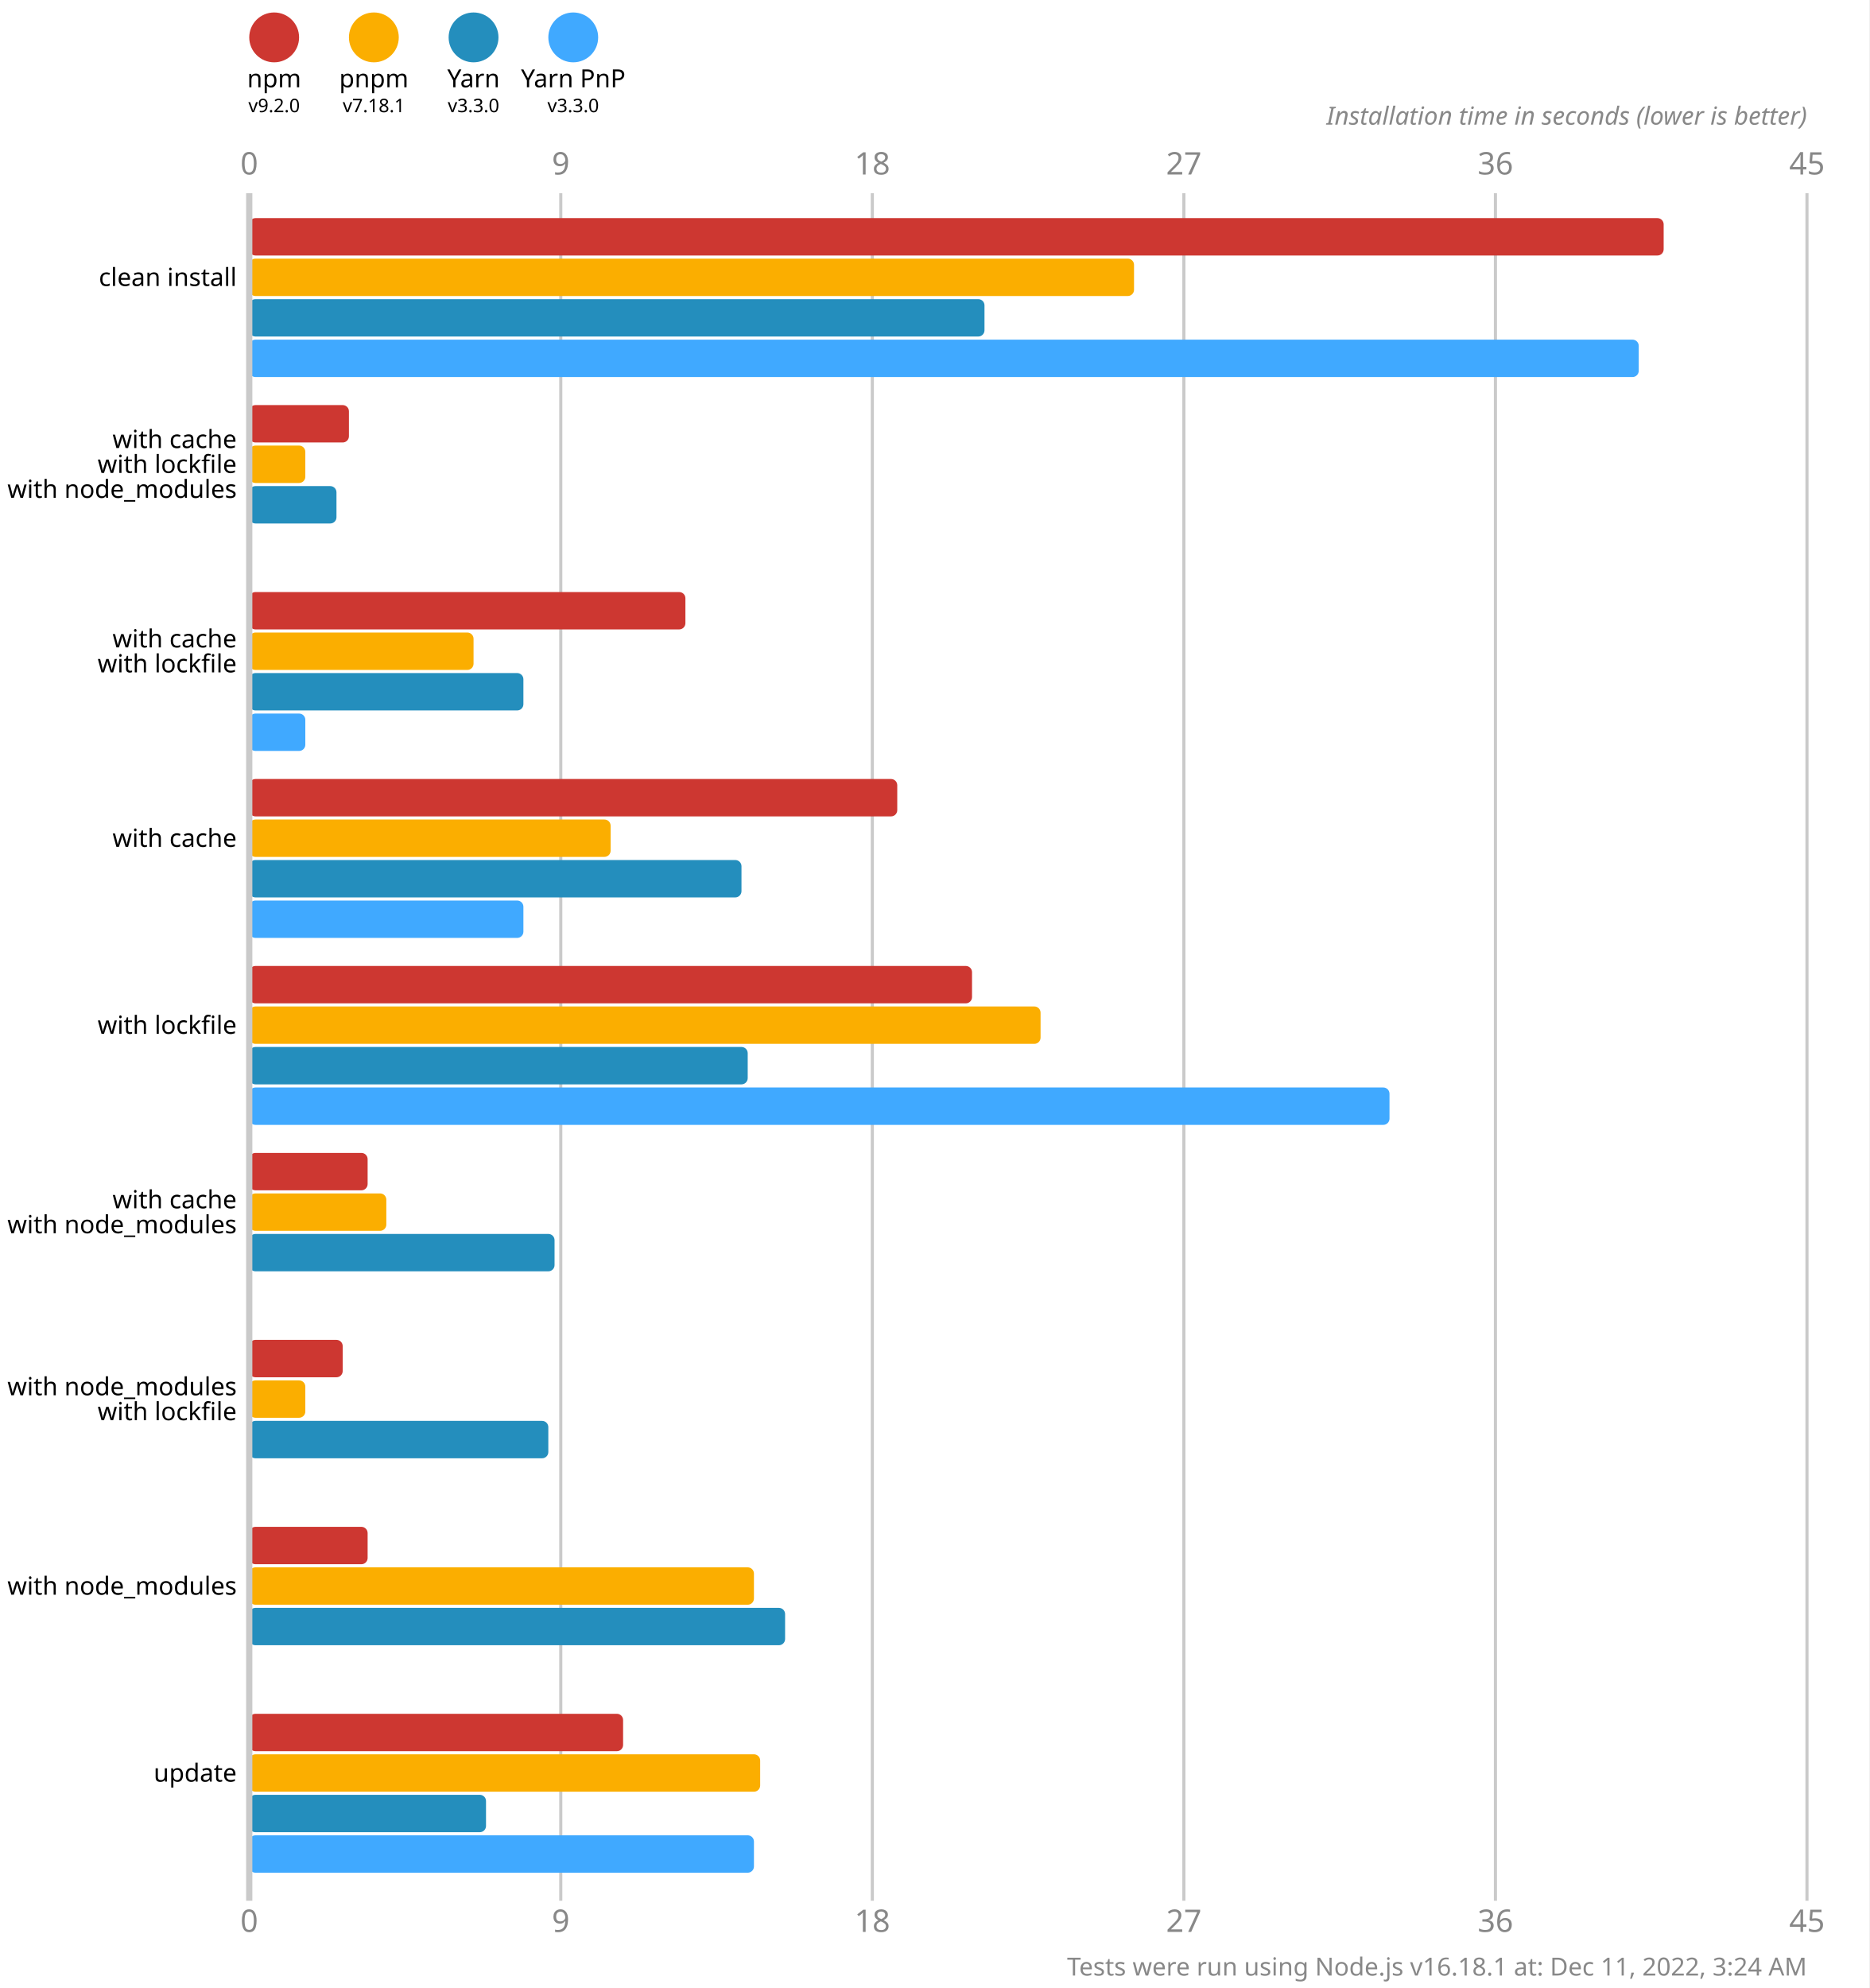
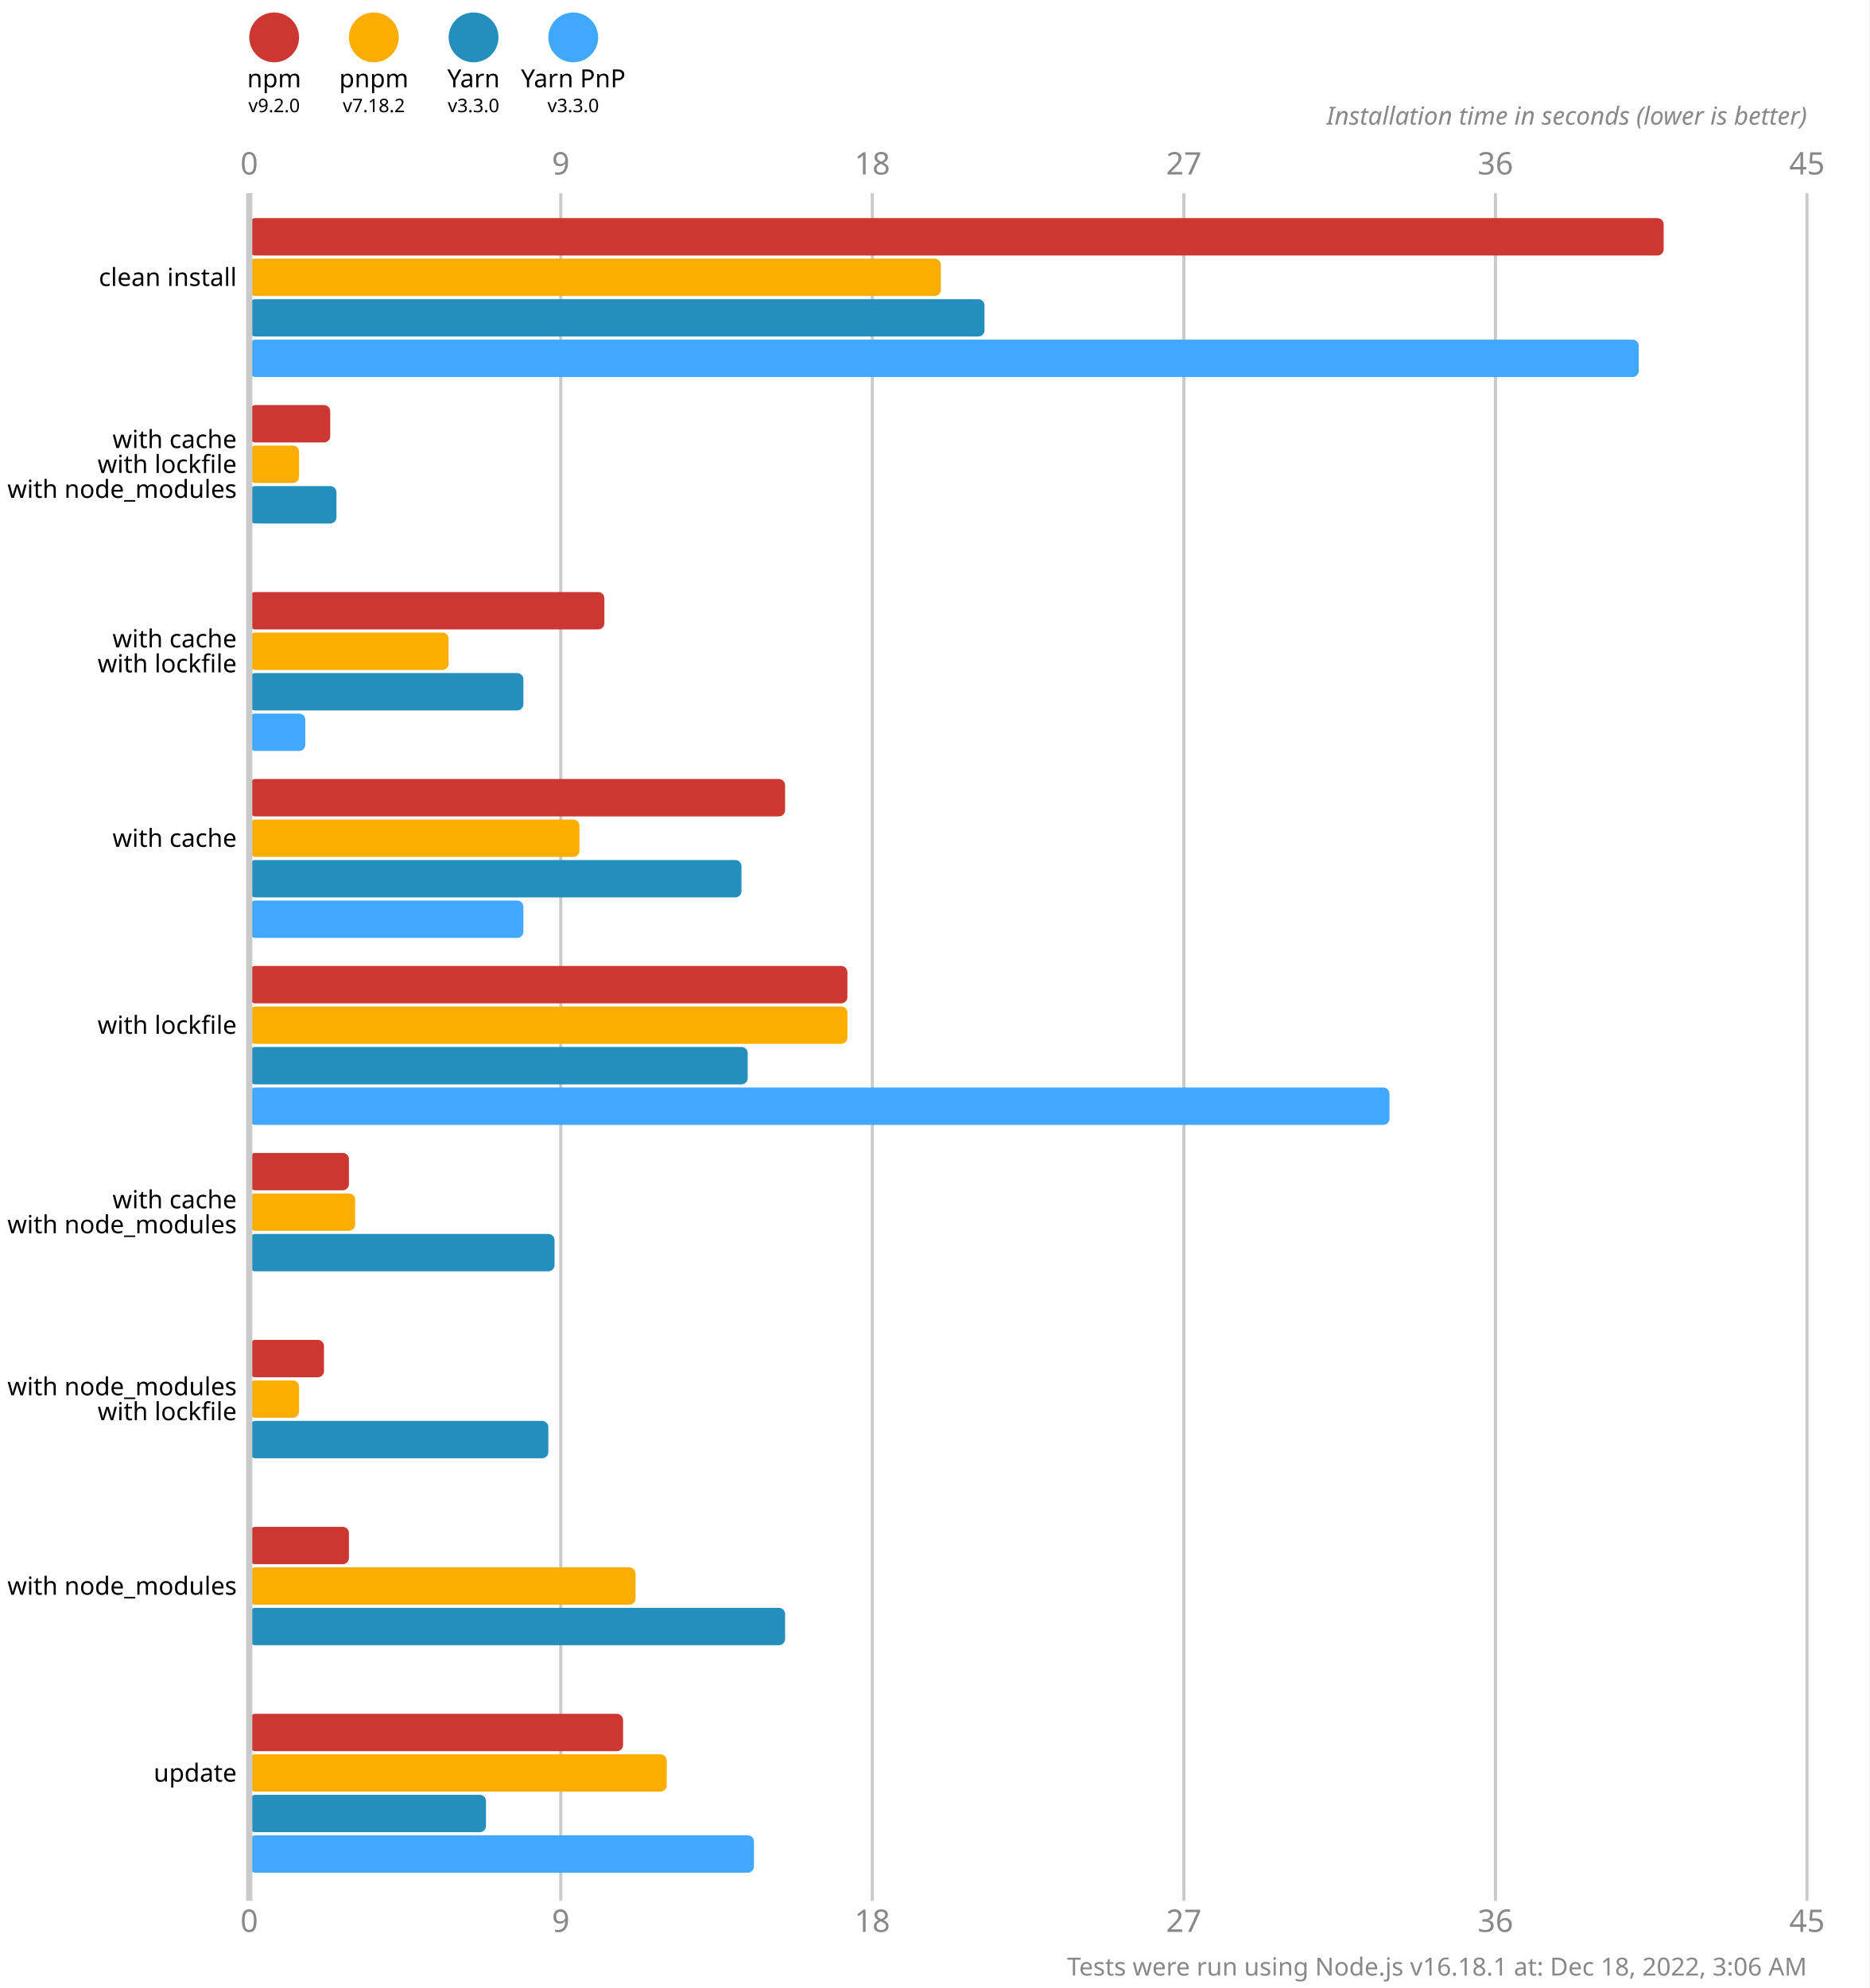
<svg xmlns="http://www.w3.org/2000/svg" version="1.1" viewBox="0 0 300 319">
  <style>
    .font { font-family: sans-serif; }
    .s3 { font-size: 3px; }
    .s4 { font-size: 4px; }
    .s5 { font-size: 5px; }
    .line { stroke: #cacaca; }
    .width { stroke-width: 0.5; }
    .text { fill: #888; }
  </style>
  <rect x="0" y="0" width="300" height="319" fill="#fff" />
  <circle cx="44" cy="6" r="4" fill="#cd3731" />
  <text x="44" y="14" class="font s4" text-anchor="middle">npm</text>
  <text x="44" y="18" class="font s3" text-anchor="middle">v9.2.0</text>
  <circle cx="60" cy="6" r="4" fill="#fbae00" />
  <text x="60" y="14" class="font s4" text-anchor="middle">pnpm</text>
-   <text x="60" y="18" class="font s3" text-anchor="middle">v7.18.1</text>
+   <text x="60" y="18" class="font s3" text-anchor="middle">v7.18.2</text>
  <circle cx="76" cy="6" r="4" fill="#248ebd" />
  <text x="76" y="14" class="font s4" text-anchor="middle">Yarn</text>
  <text x="76" y="18" class="font s3" text-anchor="middle">v3.3.0</text>
  <circle cx="92" cy="6" r="4" fill="#40a9ff" />
  <text x="92" y="14" class="font s4" text-anchor="middle">Yarn PnP</text>
  <text x="92" y="18" class="font s3" text-anchor="middle">v3.3.0</text>
  <text x="40" y="28" class="font s5 text" text-anchor="middle">0</text>
  <text x="40" y="310" class="font s5 text" text-anchor="middle">0</text>
  <line x1="90" y1="31" x2="90" y2="305" class="line width" />
  <text x="90" y="28" class="font s5 text" text-anchor="middle">9</text>
  <text x="90" y="310" class="font s5 text" text-anchor="middle">9</text>
  <line x1="140" y1="31" x2="140" y2="305" class="line width" />
  <text x="140" y="28" class="font s5 text" text-anchor="middle">18</text>
  <text x="140" y="310" class="font s5 text" text-anchor="middle">18</text>
  <line x1="190" y1="31" x2="190" y2="305" class="line width" />
  <text x="190" y="28" class="font s5 text" text-anchor="middle">27</text>
  <text x="190" y="310" class="font s5 text" text-anchor="middle">27</text>
  <line x1="240" y1="31" x2="240" y2="305" class="line width" />
  <text x="240" y="28" class="font s5 text" text-anchor="middle">36</text>
  <text x="240" y="310" class="font s5 text" text-anchor="middle">36</text>
  <line x1="290" y1="31" x2="290" y2="305" class="line width" />
  <text x="290" y="28" class="font s5 text" text-anchor="middle">45</text>
  <text x="290" y="310" class="font s5 text" text-anchor="middle">45</text>
  <text x="290" y="20" class="font s4 text" font-style="italic" text-anchor="end">Installation time in seconds (lower is better)</text>
  <rect x="40" y="35" width="227" height="6" fill="#cd3731" rx="1" ry="1" />
-   <rect x="40" y="41.5" width="142" height="6" fill="#fbae00" rx="1" ry="1" />
+   <rect x="40" y="41.5" width="111" height="6" fill="#fbae00" rx="1" ry="1" />
  <rect x="40" y="48" width="118" height="6" fill="#248ebd" rx="1" ry="1" />
  <rect x="40" y="54.5" width="223" height="6" fill="#40a9ff" rx="1" ry="1" />
-   <rect x="40" y="65" width="16" height="6" fill="#cd3731" rx="1" ry="1" />
-   <rect x="40" y="71.5" width="9" height="6" fill="#fbae00" rx="1" ry="1" />
+   <rect x="40" y="65" width="13" height="6" fill="#cd3731" rx="1" ry="1" />
+   <rect x="40" y="71.5" width="8" height="6" fill="#fbae00" rx="1" ry="1" />
  <rect x="40" y="78" width="14" height="6" fill="#248ebd" rx="1" ry="1" />
  <rect x="40" y="84.5" width="0" height="6" fill="#40a9ff" rx="1" ry="1" />
-   <rect x="40" y="95" width="70" height="6" fill="#cd3731" rx="1" ry="1" />
-   <rect x="40" y="101.5" width="36" height="6" fill="#fbae00" rx="1" ry="1" />
+   <rect x="40" y="95" width="57" height="6" fill="#cd3731" rx="1" ry="1" />
+   <rect x="40" y="101.5" width="32" height="6" fill="#fbae00" rx="1" ry="1" />
  <rect x="40" y="108" width="44" height="6" fill="#248ebd" rx="1" ry="1" />
  <rect x="40" y="114.5" width="9" height="6" fill="#40a9ff" rx="1" ry="1" />
-   <rect x="40" y="125" width="104" height="6" fill="#cd3731" rx="1" ry="1" />
-   <rect x="40" y="131.5" width="58" height="6" fill="#fbae00" rx="1" ry="1" />
+   <rect x="40" y="125" width="86" height="6" fill="#cd3731" rx="1" ry="1" />
+   <rect x="40" y="131.5" width="53" height="6" fill="#fbae00" rx="1" ry="1" />
  <rect x="40" y="138" width="79" height="6" fill="#248ebd" rx="1" ry="1" />
  <rect x="40" y="144.5" width="44" height="6" fill="#40a9ff" rx="1" ry="1" />
-   <rect x="40" y="155" width="116" height="6" fill="#cd3731" rx="1" ry="1" />
-   <rect x="40" y="161.5" width="127" height="6" fill="#fbae00" rx="1" ry="1" />
+   <rect x="40" y="155" width="96" height="6" fill="#cd3731" rx="1" ry="1" />
+   <rect x="40" y="161.5" width="96" height="6" fill="#fbae00" rx="1" ry="1" />
  <rect x="40" y="168" width="80" height="6" fill="#248ebd" rx="1" ry="1" />
  <rect x="40" y="174.5" width="183" height="6" fill="#40a9ff" rx="1" ry="1" />
-   <rect x="40" y="185" width="19" height="6" fill="#cd3731" rx="1" ry="1" />
-   <rect x="40" y="191.5" width="22" height="6" fill="#fbae00" rx="1" ry="1" />
+   <rect x="40" y="185" width="16" height="6" fill="#cd3731" rx="1" ry="1" />
+   <rect x="40" y="191.5" width="17" height="6" fill="#fbae00" rx="1" ry="1" />
  <rect x="40" y="198" width="49" height="6" fill="#248ebd" rx="1" ry="1" />
  <rect x="40" y="204.5" width="0" height="6" fill="#40a9ff" rx="1" ry="1" />
-   <rect x="40" y="215" width="15" height="6" fill="#cd3731" rx="1" ry="1" />
-   <rect x="40" y="221.5" width="9" height="6" fill="#fbae00" rx="1" ry="1" />
+   <rect x="40" y="215" width="12" height="6" fill="#cd3731" rx="1" ry="1" />
+   <rect x="40" y="221.5" width="8" height="6" fill="#fbae00" rx="1" ry="1" />
  <rect x="40" y="228" width="48" height="6" fill="#248ebd" rx="1" ry="1" />
  <rect x="40" y="234.5" width="0" height="6" fill="#40a9ff" rx="1" ry="1" />
-   <rect x="40" y="245" width="19" height="6" fill="#cd3731" rx="1" ry="1" />
-   <rect x="40" y="251.5" width="81" height="6" fill="#fbae00" rx="1" ry="1" />
+   <rect x="40" y="245" width="16" height="6" fill="#cd3731" rx="1" ry="1" />
+   <rect x="40" y="251.5" width="62" height="6" fill="#fbae00" rx="1" ry="1" />
  <rect x="40" y="258" width="86" height="6" fill="#248ebd" rx="1" ry="1" />
  <rect x="40" y="264.5" width="0" height="6" fill="#40a9ff" rx="1" ry="1" />
  <rect x="40" y="275" width="60" height="6" fill="#cd3731" rx="1" ry="1" />
-   <rect x="40" y="281.5" width="82" height="6" fill="#fbae00" rx="1" ry="1" />
+   <rect x="40" y="281.5" width="67" height="6" fill="#fbae00" rx="1" ry="1" />
  <rect x="40" y="288" width="38" height="6" fill="#248ebd" rx="1" ry="1" />
  <rect x="40" y="294.5" width="81" height="6" fill="#40a9ff" rx="1" ry="1" />
  <line x1="40" y1="31" x2="40" y2="305" class="line" />
  <text x="38" y="44.5" class="font s4" dominant-baseline="middle" text-anchor="end">clean install</text>
  <text x="38" y="70.5" class="font s4" dominant-baseline="middle" text-anchor="end">with cache</text>
  <text x="38" y="74.5" class="font s4" dominant-baseline="middle" text-anchor="end">with lockfile</text>
  <text x="38" y="78.5" class="font s4" dominant-baseline="middle" text-anchor="end">with node_modules</text>
  <text x="38" y="102.5" class="font s4" dominant-baseline="middle" text-anchor="end">with cache</text>
  <text x="38" y="106.5" class="font s4" dominant-baseline="middle" text-anchor="end">with lockfile</text>
  <text x="38" y="134.5" class="font s4" dominant-baseline="middle" text-anchor="end">with cache</text>
  <text x="38" y="164.5" class="font s4" dominant-baseline="middle" text-anchor="end">with lockfile</text>
  <text x="38" y="192.5" class="font s4" dominant-baseline="middle" text-anchor="end">with cache</text>
  <text x="38" y="196.5" class="font s4" dominant-baseline="middle" text-anchor="end">with node_modules</text>
  <text x="38" y="222.5" class="font s4" dominant-baseline="middle" text-anchor="end">with node_modules</text>
  <text x="38" y="226.5" class="font s4" dominant-baseline="middle" text-anchor="end">with lockfile</text>
  <text x="38" y="254.5" class="font s4" dominant-baseline="middle" text-anchor="end">with node_modules</text>
  <text x="38" y="284.5" class="font s4" dominant-baseline="middle" text-anchor="end">update</text>
-   <text x="290" y="317" class="font s4 text" text-anchor="end">Tests were run using Node.js v16.18.1 at: Dec 11, 2022, 3:24 AM</text>
+   <text x="290" y="317" class="font s4 text" text-anchor="end">Tests were run using Node.js v16.18.1 at: Dec 18, 2022, 3:06 AM</text>
</svg>
